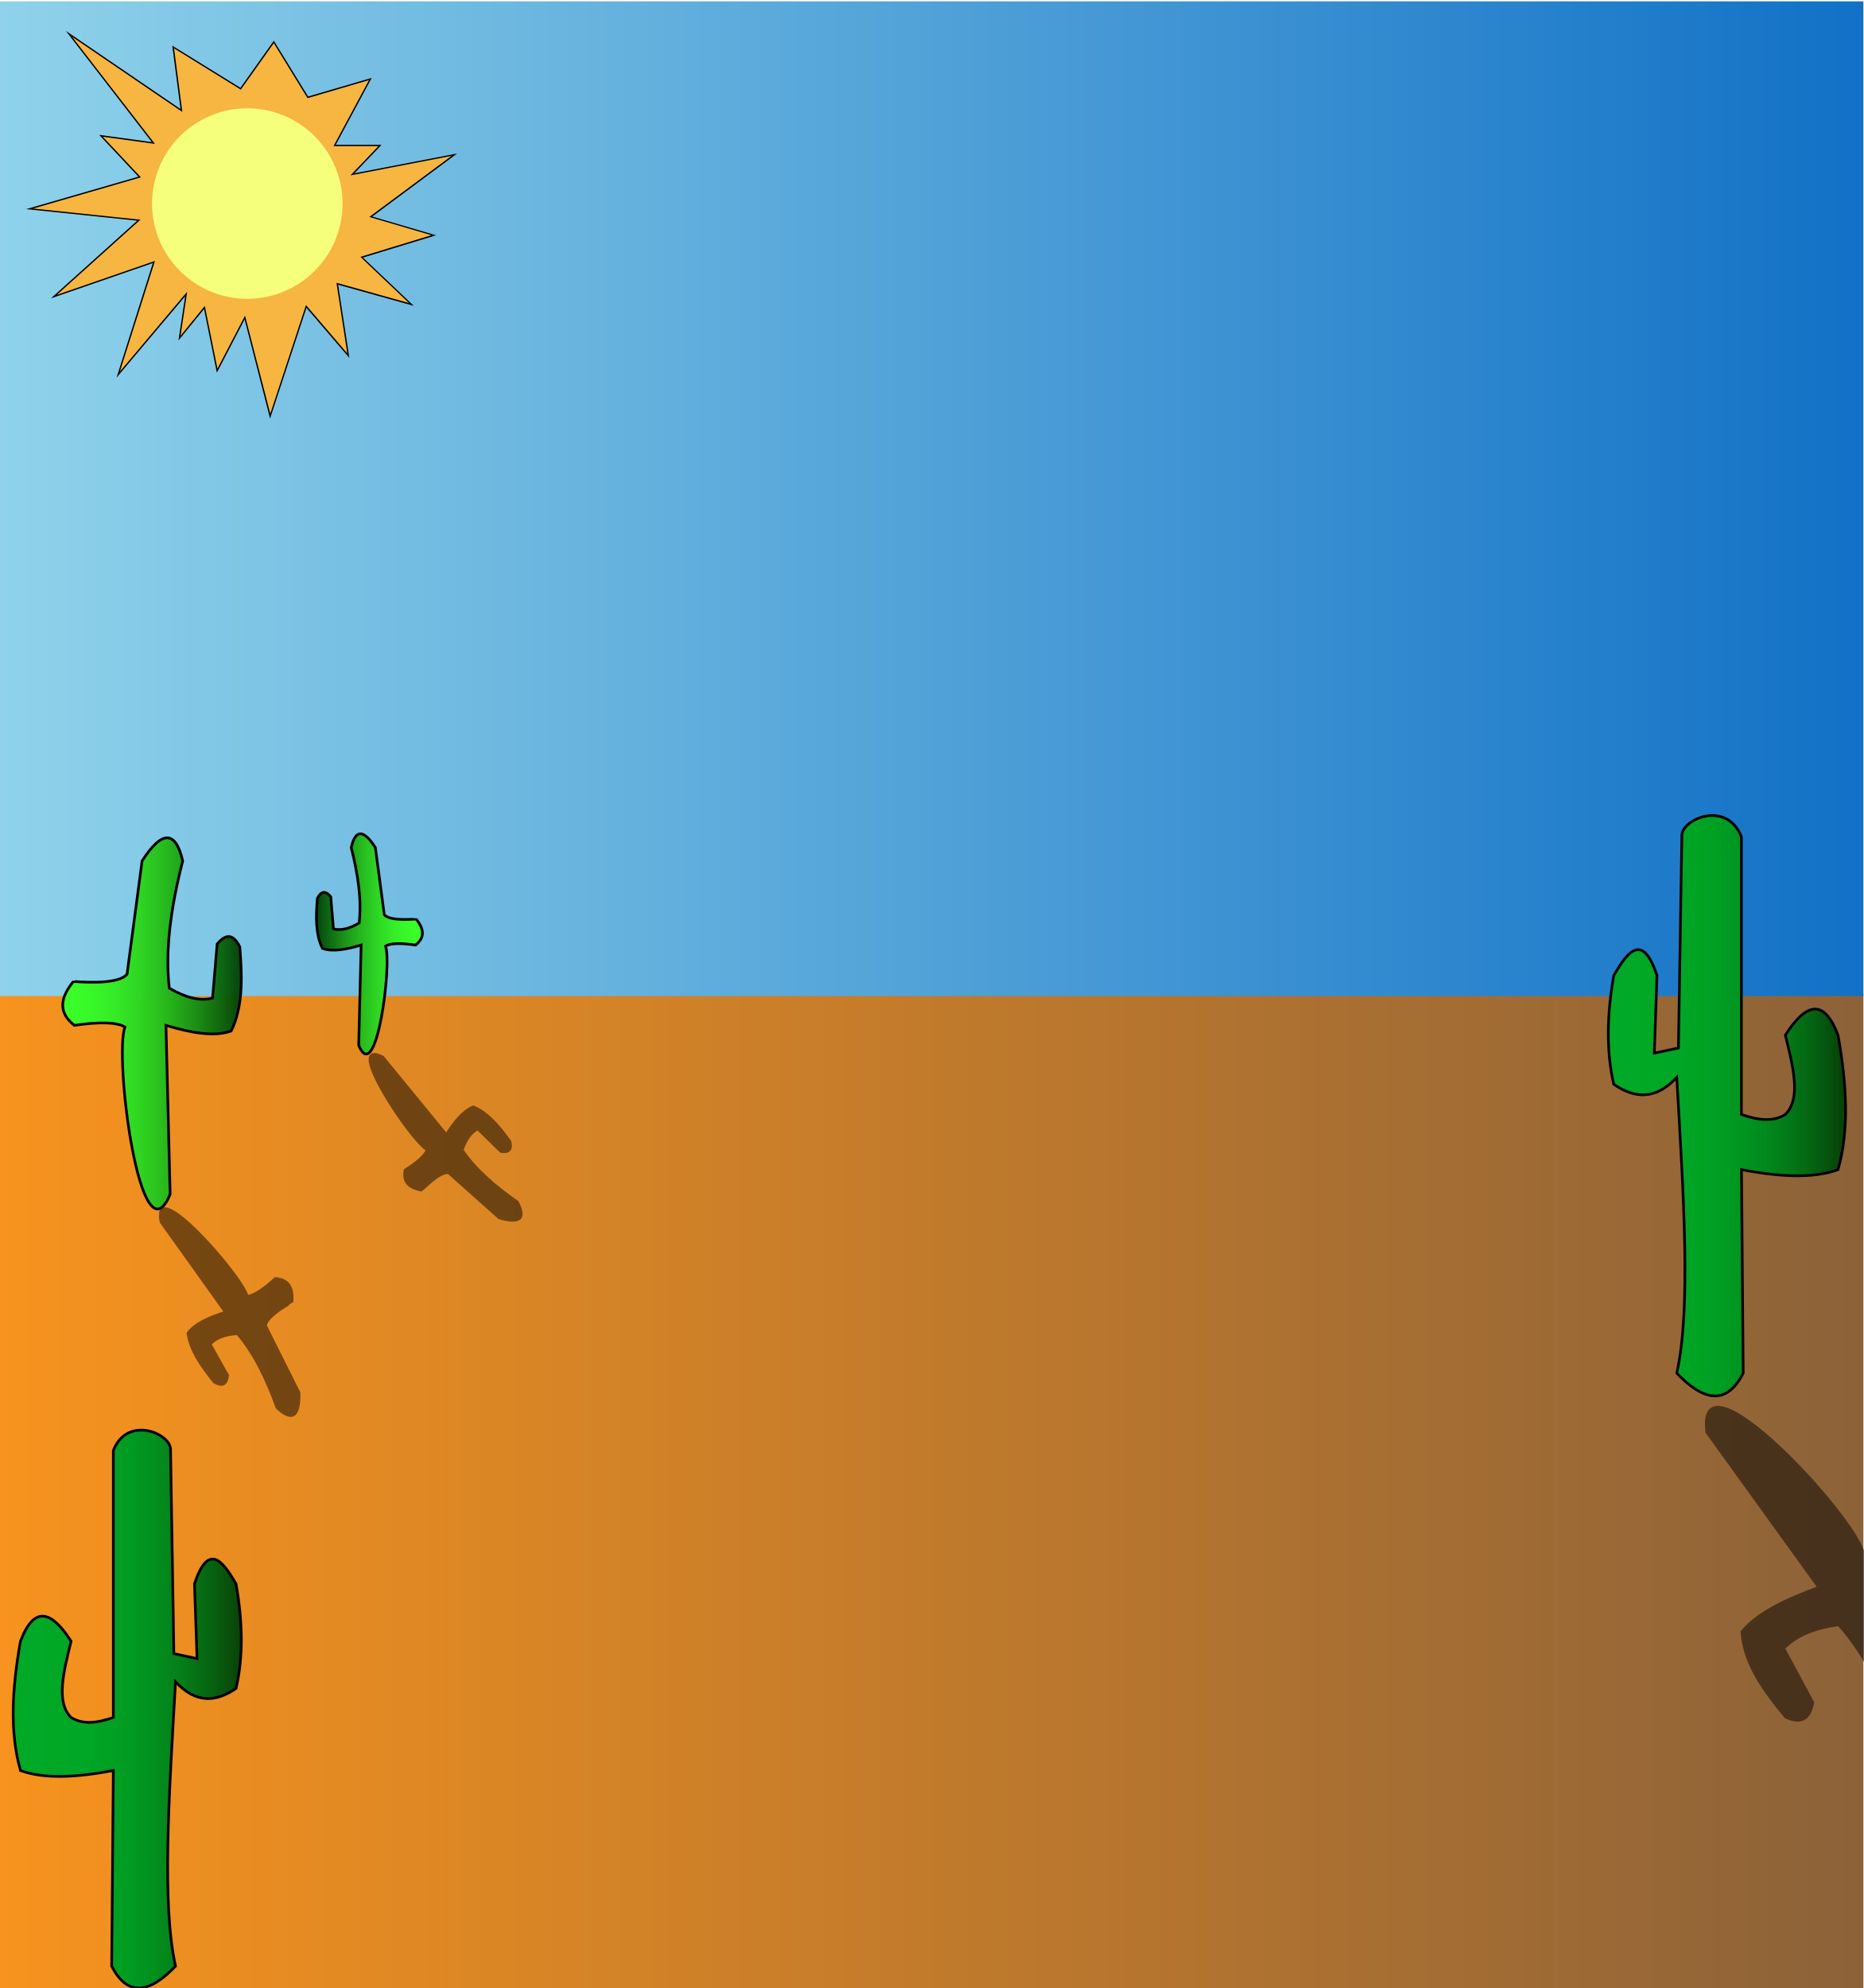
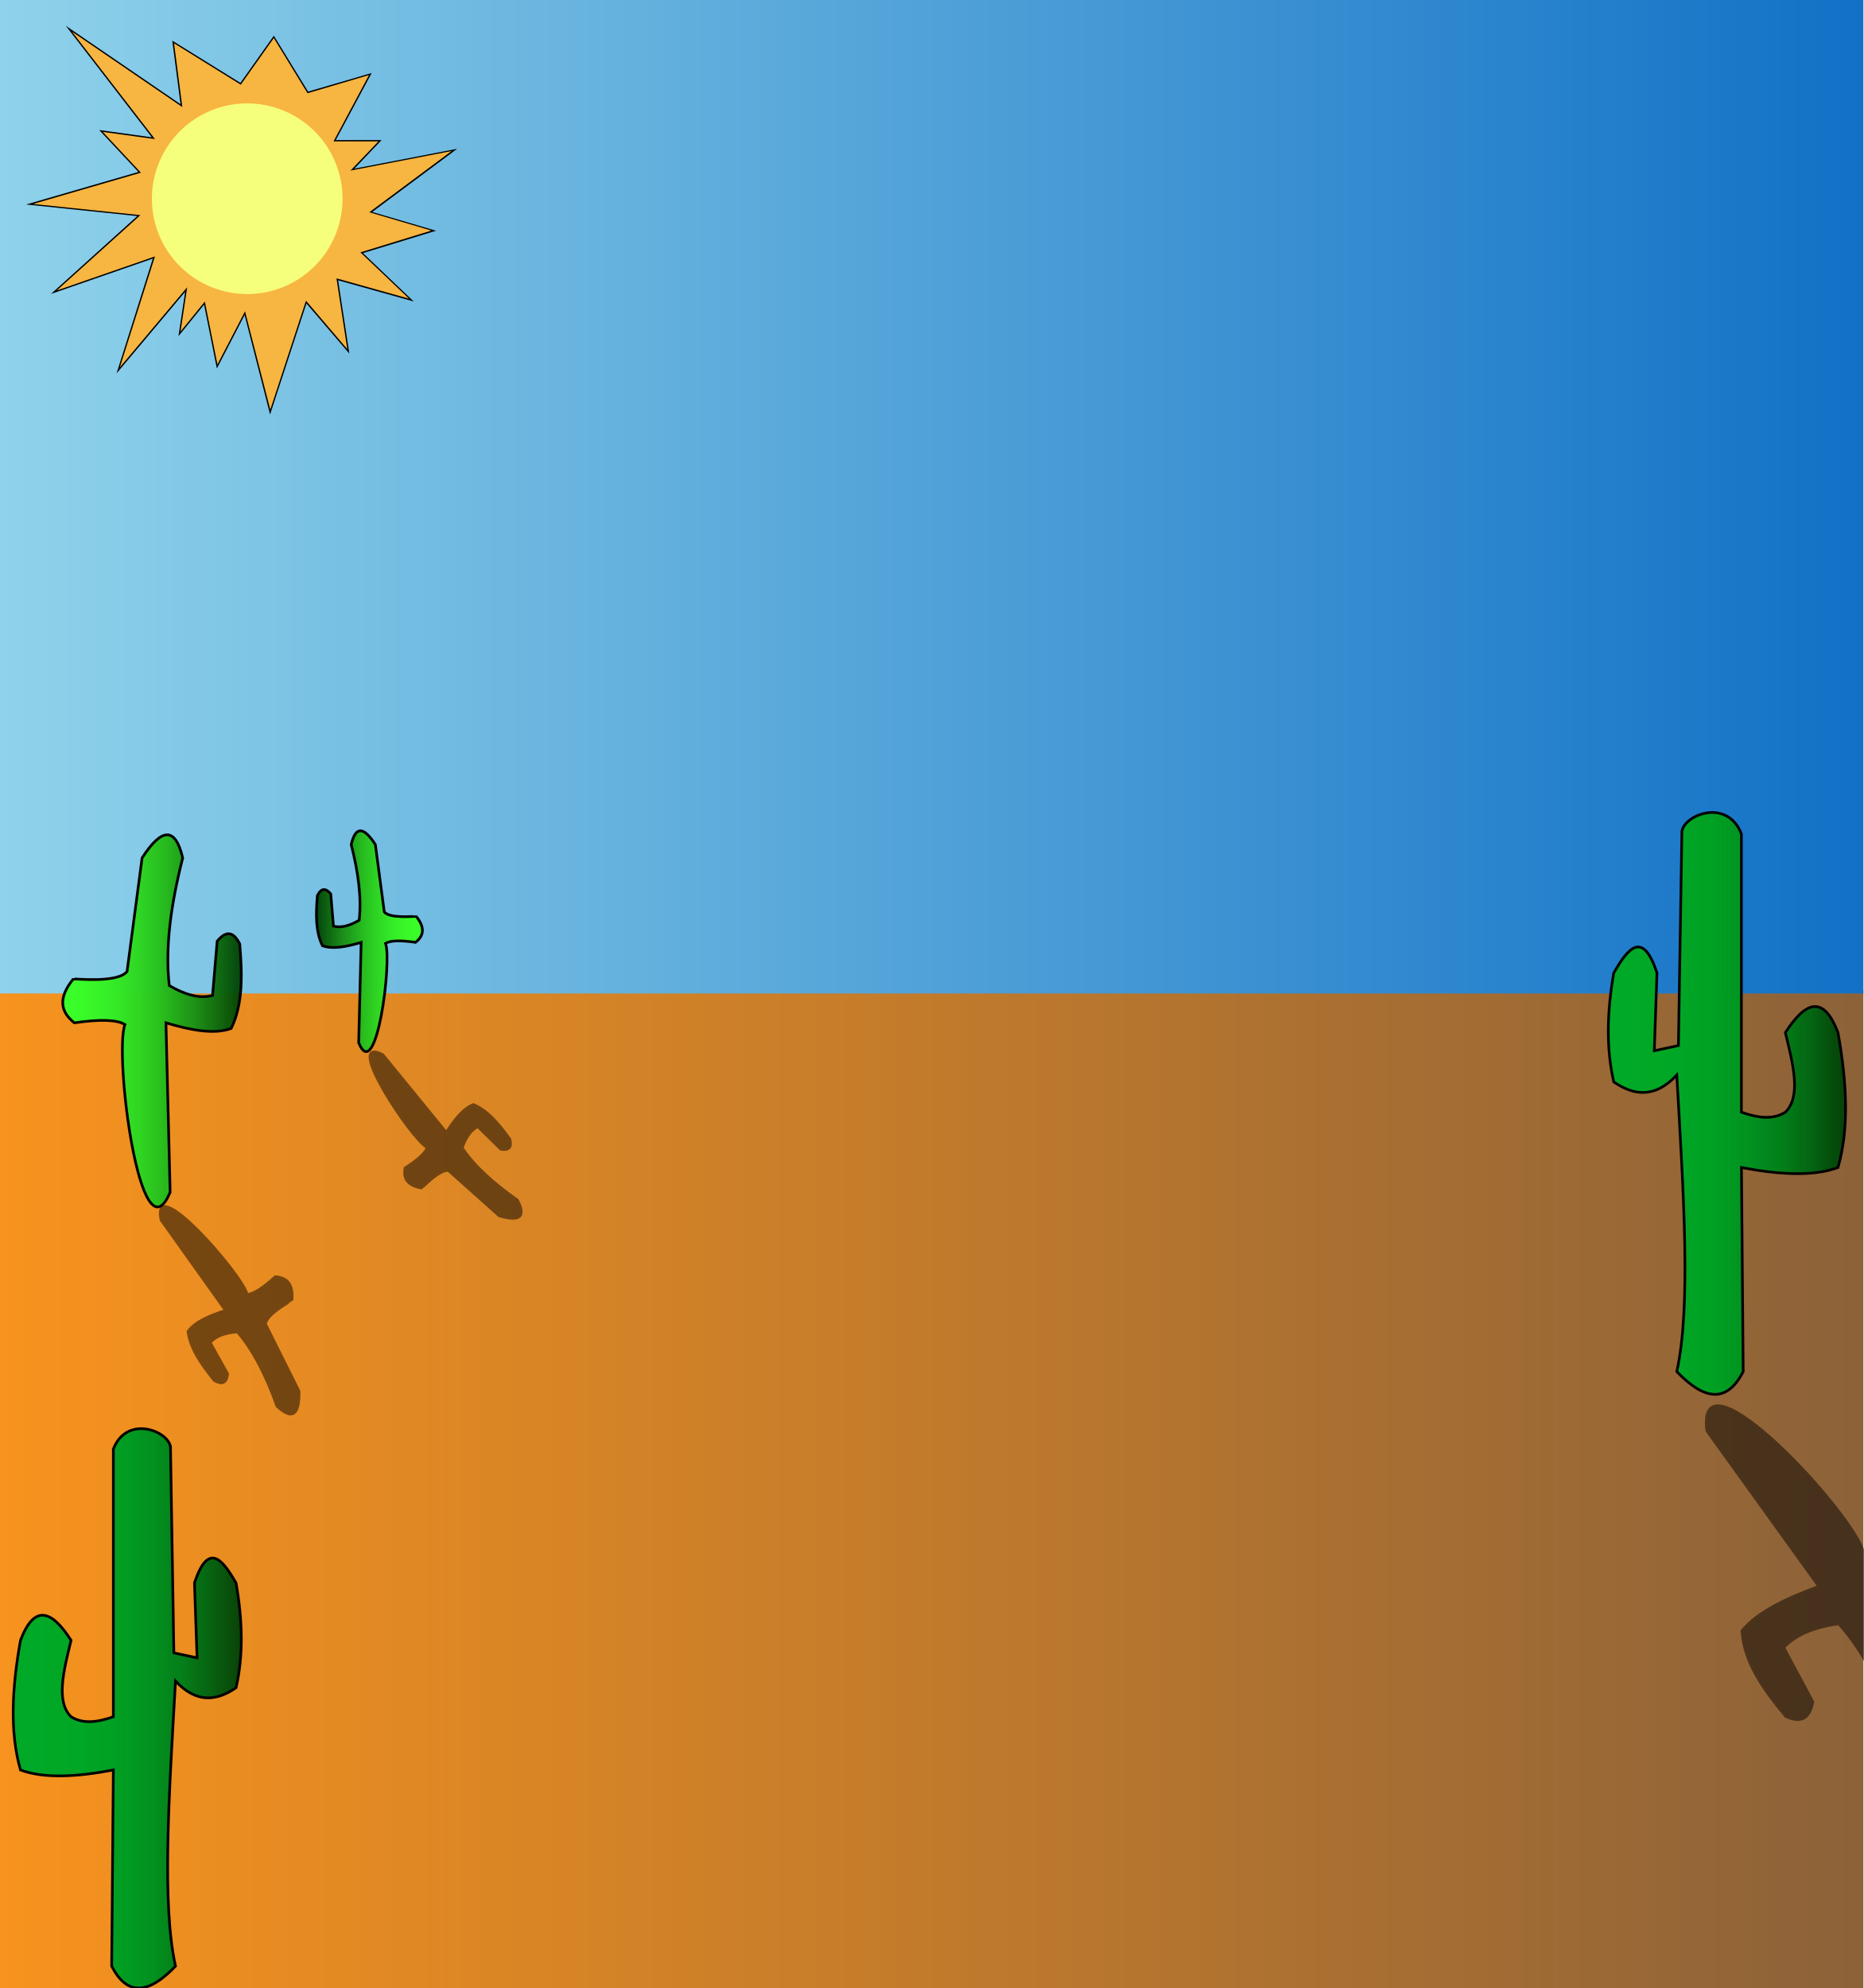
<svg xmlns="http://www.w3.org/2000/svg" xmlns:xlink="http://www.w3.org/1999/xlink" id="Layer_1" data-name="Layer 1" width="1390" height="1483" viewBox="0 0 1390 1483">
  <defs>
-     <linearGradient id="linear-gradient" y1="1112" x2="1390" y2="1112" gradientUnits="userSpaceOnUse">
+     <linearGradient id="linear-gradient" y1="371.96" x2="1390" y2="371.96" gradientTransform="matrix(1, 0, 0, -1, 0, 1483)" gradientUnits="userSpaceOnUse">
      <stop offset="0" stop-color="#f7931e" />
      <stop offset="1" stop-color="#8c6239" />
    </linearGradient>
-     <linearGradient id="linear-gradient-2" y1="372" x2="1390" y2="372" gradientUnits="userSpaceOnUse">
+     <linearGradient id="linear-gradient-2" y1="1113.89" x2="1390" y2="1113.89" gradientTransform="matrix(1, 0, 0, -1, 0, 1483)" gradientUnits="userSpaceOnUse">
      <stop offset="0" stop-color="#8fd2ea" />
      <stop offset="1" stop-color="#1271c6" />
    </linearGradient>
-     <linearGradient id="linear-gradient-3" x1="46.81" y1="763.45" x2="180" y2="763.45" gradientUnits="userSpaceOnUse">
+     <linearGradient id="linear-gradient-3" x1="46.8" y1="721.42" x2="180" y2="721.42" gradientTransform="matrix(1, 0, 0, -1, 0, 1483)" gradientUnits="userSpaceOnUse">
      <stop offset="0" stop-color="#3aff2a" />
      <stop offset="0.13" stop-color="#39fa29" />
      <stop offset="0.27" stop-color="#35ed27" />
      <stop offset="0.42" stop-color="#2ed722" stop-opacity="0.99" />
      <stop offset="0.58" stop-color="#25b81c" stop-opacity="0.99" />
      <stop offset="0.74" stop-color="#199015" stop-opacity="0.98" />
      <stop offset="0.9" stop-color="#0a610b" stop-opacity="0.97" />
      <stop offset="1" stop-color="#003f05" stop-opacity="0.96" />
    </linearGradient>
-     <linearGradient id="linear-gradient-4" x1="1199.66" y1="824.85" x2="1376.66" y2="824.85" gradientUnits="userSpaceOnUse">
+     <linearGradient id="linear-gradient-4" x1="1199.72" y1="659.87" x2="1376.71" y2="659.87" gradientTransform="matrix(1, 0, 0, -1, 0, 1483)" gradientUnits="userSpaceOnUse">
      <stop offset="0" stop-color="#00aa27" />
      <stop offset="0.28" stop-color="#00a726" />
      <stop offset="0.46" stop-color="#009f23" />
      <stop offset="0.61" stop-color="#00901f" stop-opacity="0.99" />
      <stop offset="0.75" stop-color="#007c18" stop-opacity="0.98" />
      <stop offset="0.87" stop-color="#006110" stop-opacity="0.97" />
      <stop offset="0.99" stop-color="#004106" stop-opacity="0.96" />
      <stop offset="1" stop-color="#003f05" stop-opacity="0.96" />
    </linearGradient>
-     <linearGradient id="linear-gradient-5" x1="315.27" y1="704.14" x2="394.29" y2="704.14" gradientTransform="matrix(-1, 0, 0, 1, 630.34, 0)" xlink:href="#linear-gradient-3" />
-     <linearGradient id="linear-gradient-6" x1="310.71" y1="1274.92" x2="480.87" y2="1274.92" gradientTransform="matrix(-1, 0, 0, 1, 490.71, 0)" gradientUnits="userSpaceOnUse">
+     <linearGradient id="linear-gradient-5" x1="1669.23" y1="780.89" x2="1748.29" y2="780.89" gradientTransform="translate(1984.34 1483) rotate(180)" xlink:href="#linear-gradient-3" />
+     <linearGradient id="linear-gradient-6" x1="1664.71" y1="208.62" x2="1834.87" y2="208.62" gradientTransform="translate(1844.71 1483) rotate(180)" gradientUnits="userSpaceOnUse">
      <stop offset="0" stop-color="#003f05" stop-opacity="0.96" />
      <stop offset="0.01" stop-color="#004106" stop-opacity="0.96" />
      <stop offset="0.13" stop-color="#006110" stop-opacity="0.97" />
      <stop offset="0.25" stop-color="#007c18" stop-opacity="0.98" />
      <stop offset="0.39" stop-color="#00901f" stop-opacity="0.99" />
      <stop offset="0.54" stop-color="#009f23" />
      <stop offset="0.72" stop-color="#00a726" />
      <stop offset="1" stop-color="#00aa27" />
    </linearGradient>
  </defs>
-   <rect y="741" width="1390" height="742" fill="url(#linear-gradient)" />
-   <rect y="1" width="1390" height="742" fill="url(#linear-gradient-2)" />
+   <rect y="739.07" width="1390" height="743.93" fill="url(#linear-gradient)" />
+   <rect y="-2.85" width="1390" height="743.93" fill="url(#linear-gradient-2)" />
  <g>
    <g>
-       <polygon points="182.62 236.82 161.98 276.5 152.53 229.36 133.9 252.24 138.87 219.29 88.18 279.44 114.81 195.45 40.15 221.28 103.57 164.26 22.1 155.81 104.18 132.04 75.34 101.3 114.41 106.71 51.39 25.2 135.31 82.41 129.15 35.07 179.46 66.17 204.24 31.3 229.62 72.61 276.25 58.93 249.63 108.5 283.48 108.5 262.88 130.04 338.94 115.37 276.61 161.63 323.55 175.45 269.82 191.84 306.87 227.08 251.65 211.65 259.87 265.25 228.44 228.58 201.56 310.39 182.62 236.82" fill="#f7b541" />
-       <path d="M53.72,27.39l80.39,54.8L136,83.45l-.29-2.21-5.88-45.19,49,30.3.8.5.54-.77,24.07-33.87L229,72.55l.4.65.74-.21,45.11-13.25-25.66,47.79-.79,1.47H282.3l-18.7,19.56-2.17,2.26,3.08-.59,72.37-13.95-59.76,44.35-1.61,1.19,1.92.57,44.38,13.07L270.5,191.11l-1.64.5,1.24,1.18,35,33.27-52.54-14.68L251,211l.23,1.54,7.84,51.09L229.4,228.93l-1.15-1.35-.56,1.68-26.07,79.35L183.43,238l-.66-2.53-1.2,2.32L162.2,275l-9-44.71-.42-2.08-1.33,1.65L134.67,250.5l4.43-29.38.53-3.51-2.28,2.71L89.41,277.2,115,196.55l.6-1.9-1.88.65L42.32,220l60.74-54.61,1.68-1.51-2.24-.23-77.8-8.08,78.83-22.82,1.57-.46L104,131.1,76.67,102l36.46,5,2.43.34-1.5-1.94-60.34-78M49.06,23l64.21,83L74,100.61l29.25,31.18L19.5,156l82.9,8.61L38,222.56,114,196.24,86.94,281.68,138.11,221l-5,33,19.12-23.47L161.77,278l20.69-39.78,19,74,27.14-82.59,32,37.32-8.37-54.56,56.41,15.76-37.88-36,54.5-16.63-47.57-14,63.28-47-76.68,14.78L284.65,108H250.46l26.79-49.89L229.84,72,204.27,30.4,179.33,65.5,128.51,34.09l6.16,47.28L49.06,23Z" />
+       <polygon points="182.62 233.58 161.98 273.37 152.53 226.1 133.9 249.04 138.87 216.01 88.18 276.31 114.81 192.1 40.15 218 103.57 160.83 22.1 152.36 104.18 128.53 75.34 97.71 114.41 103.13 51.39 21.41 135.31 78.77 129.15 31.31 179.46 62.49 204.24 27.53 229.62 68.94 276.25 55.23 249.63 104.93 283.48 104.93 262.88 126.52 338.94 111.82 276.61 158.2 323.55 172.05 269.82 188.49 306.87 223.82 251.65 208.35 259.87 262.09 228.44 225.32 201.56 307.34 182.62 233.58" fill="#f7b541" />
+       <path d="M53.72,23.61l80.39,54.94L136,79.81l-.29-2.21-5.88-45.31,49,30.38.8.5.54-.77,24.07-34L229,68.88l.4.66.74-.21L275.25,56,249.59,104l-.79,1.47h33.5L263.6,125l-2.17,2.27,3.08-.6,72.37-14-59.76,44.46-1.61,1.2,1.92.57,44.38,13.1L270.5,187.75l-1.64.5,1.24,1.19,35,33.35-52.54-14.71-1.56-.39.23,1.55,7.84,51.22L229.4,225.67l-1.15-1.35-.56,1.68-26.07,79.56-18.19-70.8-.66-2.53-1.2,2.32L162.2,271.86l-9-44.83-.42-2.08-1.33,1.65-16.78,20.7,4.43-29.46.53-3.52L137.35,217l-47.94,57L115,193.21l.6-1.91-1.88.65-71.4,24.77L103.06,162l1.68-1.52-2.24-.23-77.8-8.1,78.83-22.88,1.57-.46-1.1-1.19L76.67,98.41l36.46,5,2.43.35-1.5-2L53.72,23.62m-4.66-4.41,64.21,83.21L74,97l29.25,31.26L19.5,152.55l82.9,8.63L38,219.28l76-26.38L86.94,278.56l51.17-60.84-5,33.09,19.12-23.53,9.54,47.59L182.46,235l19,74.19,27.14-82.81,32,37.42-8.37-54.7,56.41,15.8L270.76,188.8l54.5-16.68-47.57-14L341,111l-76.68,14.82,20.36-21.35H250.46l26.79-50L229.84,68.33l-25.57-41.7L179.33,61.82l-50.82-31.5,6.16,47.41Z" />
    </g>
-     <path d="M255.54,151.88a71.07,71.07,0,1,1-42.26-65A71.14,71.14,0,0,1,255.54,151.88Z" fill="#f5ff7b" />
+     <path d="M255.54,148.42a71.12,71.12,0,1,1-42.26-65.17A71.16,71.16,0,0,1,255.54,148.42Z" fill="#f5ff7b" />
  </g>
-   <path d="M126.29,737.16c-3.27-28.32,1.23-60.55,10-94.94C131,619.52,121,619,106,642.22L94.78,726.65c-6.93,9-39.82,5.25-40.07,5.56-12.18,15-9,24.95.77,32.67,18.67-2.72,31.6-2.48,37.74,1.26-8.33,21.73,11.46,178,33.69,124.76l-3.12-126c18.72,5.57,36,8.77,48.66,4.2,8.9-18.11,8.27-40.2,6.4-62.8-4.13-8.18-9.3-11.14-16.85-2.1l-3.43,40.33C148.64,747.14,137.73,743.8,126.29,737.16Z" stroke="#030000" stroke-miterlimit="10" stroke-width="2" fill="url(#linear-gradient-3)" />
-   <path d="M1299,624.22V831.36c12.26,4.32,23.64,5.78,32.8,0,11.94-11.63,5.85-35.49,0-59.19,14.94-23.21,28.44-28.44,39.25,0,6.64,36.87,8.41,71.23,0,100.36-18.42,6.78-43.6,5.38-72,0l1.28,151.82c-12.54,24.48-29.67,20.69-49.53,0,10.72-47.84,5.1-131.57,0-220.65-16,17.16-31.59,15.68-47,5.14-5.8-25.06-5.06-52.33,0-81.05,10.89-19.14,21.72-31.66,32.23-.15l-2,58,18-3.86,2.57-157.6C1253.28,611.35,1288,596.16,1299,624.22Z" stroke="#030000" stroke-miterlimit="10" stroke-width="2" fill="url(#linear-gradient-4)" />
-   <path d="M1371.56,1212c21.63,24,37,57.65,49,96.52,20.31,17.26,31.85,10.17,34-23l-41-87.63c2.12-13.66,41.39-35.2,41.47-35.68,4.13-23.36-5.76-30.2-21.59-30-19.24,16.75-33.91,26.35-43.18,27.52-4.43-26.7-125.81-158-117-91.25l83.46,115.68c-24.55,9-46,19.17-57.3,33.06,1.51,23.74,16.23,43.95,32.67,63.7,9.83,4.53,17.5,3.37,20.24-10.84l-21.73-40.39C1340.13,1219.59,1354.49,1214.42,1371.56,1212Z" stroke="#030000" stroke-miterlimit="10" stroke-width="2" opacity="0.5" />
-   <path d="M177.11,994.87c12.2,14.19,21.62,33.36,29.52,55.27,11.22,10.4,16.83,7,16.44-11.14l-25-50c.47-7.42,19.71-17.51,19.73-17.77,1.08-12.67-4.31-16.87-12.44-17.48-9.15,8.36-16.27,13-21,13.21-3.47-14.88-71.76-92.53-64.24-55.4l48.09,67.34c-12.23,3.86-22.8,8.49-28,15.63,1.84,13.12,10.31,24.89,19.65,36.49,5.25,2.93,9.15,2.63,9.92-5.06l-13-23.18C161.28,997.67,168.44,995.47,177.11,994.87Z" stroke="#030000" stroke-miterlimit="10" stroke-width="2" opacity="0.5" />
-   <path d="M267.92,688.54c1.93-16.8-.73-35.92-5.93-56.32,3.13-13.47,9.05-13.78,18,0l6.66,50.09c4.11,5.31,23.62,3.11,23.77,3.3,7.23,8.93,5.33,14.8-.45,19.38-11.08-1.61-18.75-1.47-22.4.75,5,12.89-6.8,105.61-20,74L269.4,705c-11.11,3.31-21.37,5.21-28.87,2.49-5.28-10.74-4.91-23.85-3.8-37.25,2.45-4.86,5.52-6.62,10-1.25l2,23.93C254.65,694.47,261.13,692.49,267.92,688.54Z" stroke="#030000" stroke-miterlimit="10" stroke-width="2" fill="url(#linear-gradient-5)" />
-   <path d="M344.76,857.93c9.49,14,24,26.76,41.22,38.84,6.42,12.24,2.14,16.34-13.6,11.71l-37.73-33.63c-6.58-1.34-19.94,13-20.17,13-11.3-2.06-13.69-7.75-12.3-15,9.45-6,15.17-11.12,16.49-15.18-12.16-6.54-63.73-84.49-33.13-69.14l47.37,57.88c6.26-9.75,12.8-17.88,20.26-20.72,11,4.7,19.27,14.88,27.17,25.77,1.32,5.28.14,8.61-6.76,7.46l-17.15-16.81C351,844.79,347.33,850.52,344.76,857.93Z" stroke="#030000" stroke-miterlimit="10" stroke-width="2" opacity="0.5" />
-   <path d="M84.55,1082.05v199.13c-11.78,4.15-22.73,5.56-31.53,0-11.48-11.18-5.62-34.12,0-56.89-14.37-22.32-27.34-27.35-37.73,0-6.39,35.43-8.09,68.46,0,96.47,17.7,6.52,41.91,5.17,69.26,0L83.32,1466.7c12.06,23.54,28.52,19.89,47.61,0-10.3-46-4.9-126.48,0-212.11,15.4,16.5,30.37,15.08,45.15,4.94,5.58-24.09,4.87-50.3,0-77.91-10.47-18.4-20.89-30.44-31-.15l1.92,55.8-17.31-3.71-2.48-151.51C128.45,1069.69,95,1055.08,84.55,1082.05Z" stroke="#030000" stroke-miterlimit="10" stroke-width="2" fill="url(#linear-gradient-6)" />
+   <path d="M126.29,735.22c-3.27-28.39,1.23-60.71,10-95.18C131,617.28,121,616.75,106,640L94.78,724.68c-6.93,9-39.82,5.27-40.07,5.58-12.18,15-9,25,.77,32.75,18.67-2.72,31.6-2.48,37.74,1.27-8.33,21.78,11.46,178.46,33.69,125.08L123.79,763c18.72,5.59,36,8.8,48.66,4.21,8.9-18.15,8.27-40.3,6.4-63-4.13-8.2-9.3-11.17-16.85-2.1l-3.43,40.43C148.64,745.23,137.73,741.88,126.29,735.22Z" stroke="#030000" stroke-miterlimit="10" stroke-width="2" fill="url(#linear-gradient-3)" />
+   <path d="M1299,622V829.67c12.26,4.33,23.64,5.79,32.8,0,11.94-11.66,5.85-35.59,0-59.35,14.94-23.27,28.44-28.51,39.25,0,6.64,37,8.41,71.42,0,100.62-18.42,6.8-43.6,5.4-72,0l1.28,152.22c-12.54,24.54-29.67,20.74-49.53,0,10.72-48,5.1-131.91,0-221.23-16,17.21-31.59,15.73-47,5.16-5.8-25.13-5.06-52.47,0-81.26,10.89-19.19,21.72-31.74,32.23-.15l-2,58.15,18-3.87,2.57-158C1253.28,609.08,1288,593.86,1299,622Z" stroke="#030000" stroke-miterlimit="10" stroke-width="2" fill="url(#linear-gradient-4)" />
+   <path d="M1371.56,1211.3c21.63,24.06,37,57.8,49,96.77,20.31,17.3,31.85,10.19,34-23.06l-41-87.86c2.12-13.7,41.39-35.29,41.47-35.77,4.13-23.42-5.76-30.28-21.59-30.08-19.24,16.79-33.91,26.42-43.18,27.59-4.43-26.77-125.81-158.41-117-91.49l83.46,116c-24.55,9-46,19.22-57.3,33.15,1.51,23.8,16.23,44.06,32.67,63.86,9.83,4.55,17.5,3.38,20.24-10.86L1330.6,1229C1340.13,1218.91,1354.49,1213.72,1371.56,1211.3Z" stroke="#030000" stroke-miterlimit="10" stroke-width="2" opacity="0.5" style="isolation: isolate" />
+   <path d="M177.11,993.6c12.2,14.23,21.62,33.45,29.52,55.42,11.22,10.42,16.83,7,16.44-11.17l-25-50.13c.47-7.44,19.71-17.56,19.73-17.82,1.08-12.7-4.31-16.91-12.44-17.53-9.15,8.39-16.27,13-21,13.25-3.47-14.92-71.76-92.77-64.24-55.54l48.09,67.51c-12.23,3.87-22.8,8.51-28,15.67,1.84,13.15,10.31,25,19.65,36.59,5.25,2.93,9.15,2.63,9.92-5.08l-13-23.24C161.28,996.41,168.44,994.2,177.11,993.6Z" stroke="#030000" stroke-miterlimit="10" stroke-width="2" opacity="0.5" style="isolation: isolate" />
+   <path d="M267.92,686.48c1.93-16.85-.73-36-5.93-56.47,3.13-13.51,9.05-13.82,18,0l6.66,50.22c4.11,5.32,23.62,3.12,23.77,3.31,7.23,9,5.33,14.84-.45,19.43-11.08-1.62-18.75-1.48-22.4.75,5,12.92-6.8,105.88-20,74.19L269.4,703c-11.11,3.32-21.37,5.22-28.87,2.49-5.28-10.76-4.91-23.91-3.8-37.34,2.45-4.87,5.52-6.64,10-1.26l2,24C254.65,692.42,261.13,690.44,267.92,686.48Z" stroke="#030000" stroke-miterlimit="10" stroke-width="2" fill="url(#linear-gradient-5)" />
+   <path d="M344.76,856.31c9.49,14,24,26.83,41.22,38.94,6.42,12.27,2.14,16.38-13.6,11.74l-37.73-33.72c-6.58-1.34-19.94,13-20.17,13-11.3-2.06-13.69-7.77-12.3-15,9.45-6,15.17-11.14,16.49-15.21-12.16-6.56-63.73-84.71-33.13-69.32l47.37,58c6.26-9.78,12.8-17.93,20.26-20.78,11,4.71,19.27,14.92,27.17,25.84,1.32,5.29.14,8.63-6.76,7.48l-17.15-16.86C351,843.13,347.33,848.88,344.76,856.31Z" stroke="#030000" stroke-miterlimit="10" stroke-width="2" opacity="0.5" style="isolation: isolate" />
+   <path d="M84.55,1081v199.65c-11.78,4.16-22.73,5.57-31.53,0-11.48-11.21-5.62-34.21,0-57-14.37-22.38-27.34-27.42-37.73,0-6.39,35.52-8.09,68.64,0,96.72,17.7,6.54,41.91,5.18,69.26,0l-1.23,146.32c12.06,23.6,28.52,19.94,47.61,0-10.3-46.12-4.9-126.81,0-212.66,15.4,16.54,30.37,15.12,45.15,5,5.58-24.15,4.87-50.43,0-78.11-10.47-18.45-20.89-30.52-31-.15l1.92,55.94-17.31-3.72L127.21,1081C128.45,1068.62,95,1054,84.55,1081Z" stroke="#030000" stroke-miterlimit="10" stroke-width="2" fill="url(#linear-gradient-6)" />
</svg>
